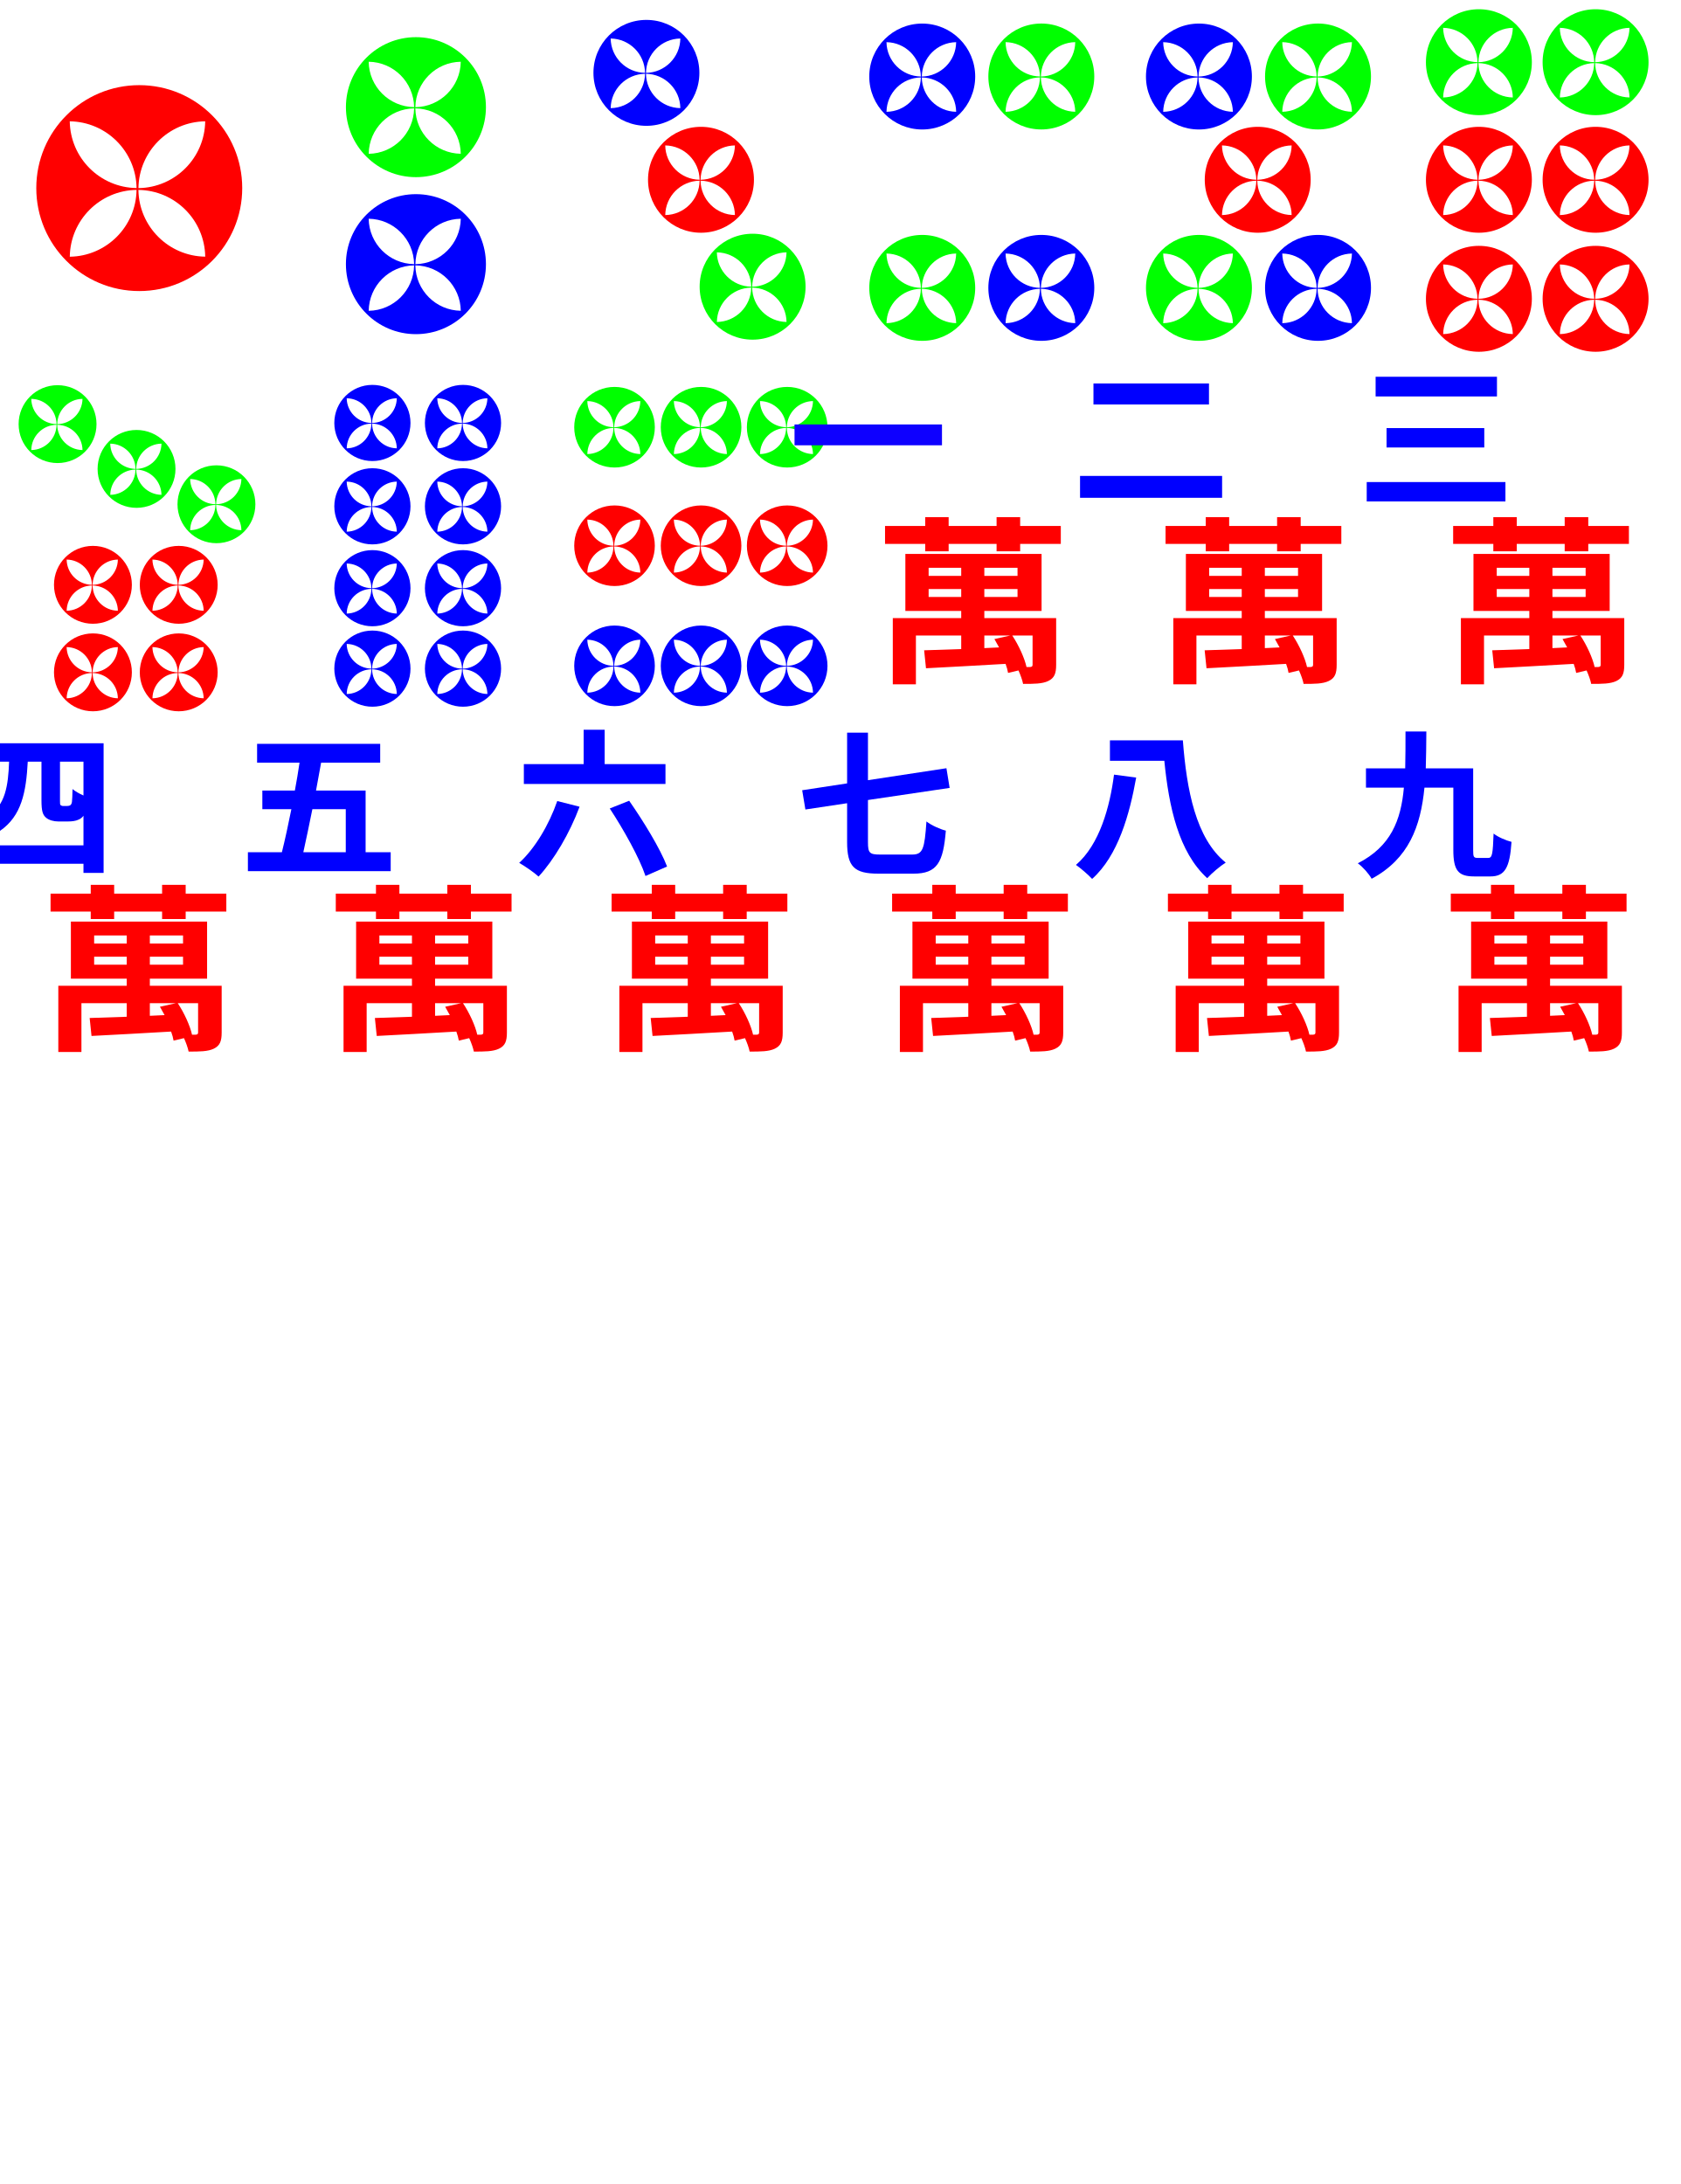
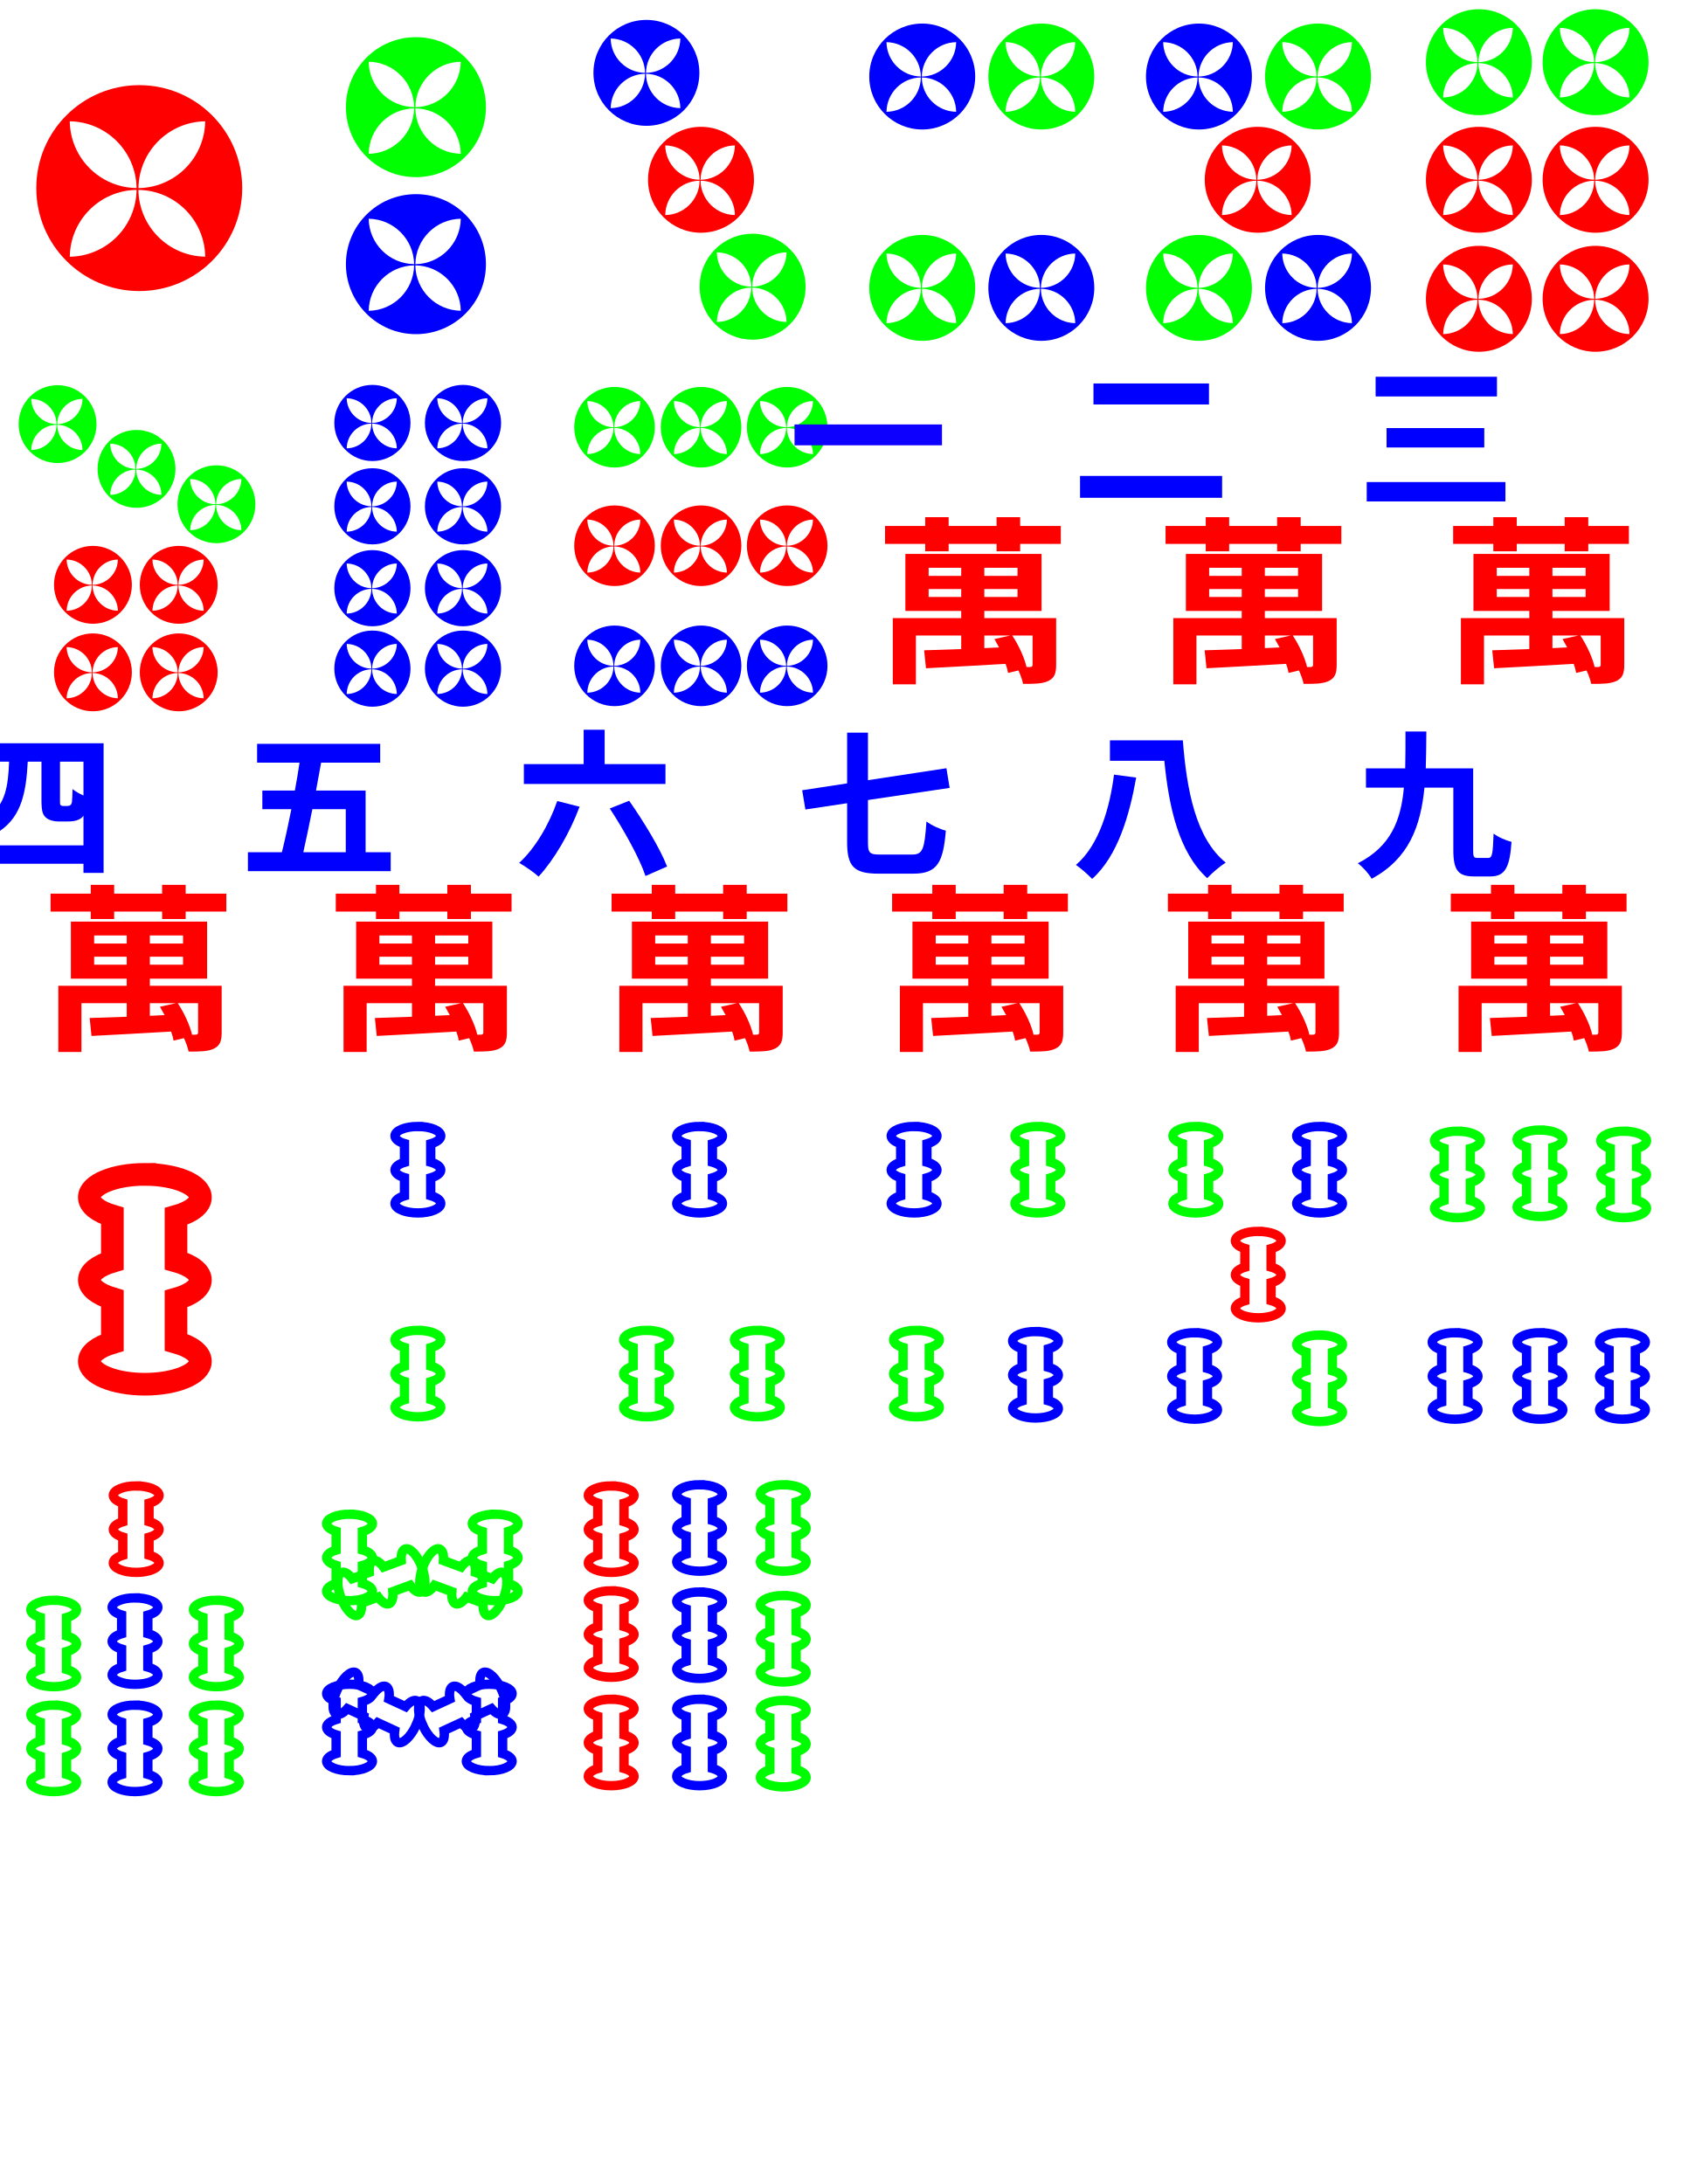
<svg xmlns="http://www.w3.org/2000/svg" xmlns:ns1="http://www.openswatchbook.org/uri/2009/osb" xmlns:xlink="http://www.w3.org/1999/xlink" width="180" height="234" viewBox="0 0 180 234" version="1.1" id="svg4256">
  <defs id="defs4258">
    <linearGradient id="linearGradient4208" ns1:paint="solid">
      <stop style="stop-color:#00ff00;stop-opacity:1;" offset="0" id="stop4210" />
    </linearGradient>
  </defs>
  <g id="Tile_01" transform="matrix(1.944135,0,0,1.944135,-26.58292,-22.84829)">
    <use height="100%" width="100%" transform="translate(-53.75,2.857143)" id="use4243" xlink:href="#path4202" y="0" x="0" />
  </g>
  <g id="Tile_02">
    <use height="100%" width="100%" transform="matrix(1.321789,0,0,1.321789,-46.97604,17.98335)" id="use4230" xlink:href="#path4228" y="0" x="0" />
    <use height="100%" width="100%" transform="matrix(1.321788,0,0,1.321788,-62.01308,-29.12134)" id="use4236" xlink:href="#path4226" y="0" x="0" />
  </g>
  <g id="Tile_03">
    <path style="opacity:1;fill:#0000ff;fill-opacity:1;fill-rule:evenodd;stroke:none;stroke-width:0.1;stroke-miterlimit:4;stroke-dasharray:none;stroke-opacity:1" d="M 69.251,2.133 A 5.674,5.674 0 0 0 63.576,7.807 5.674,5.674 0 0 0 69.251,13.481 5.674,5.674 0 0 0 74.925,7.807 5.674,5.674 0 0 0 69.251,2.133 Z m 3.634,1.993 a 3.734,3.734 0 0 1 -3.679,3.682 3.734,3.734 0 0 1 3.679,-3.682 z m -7.464,0 a 3.734,3.734 0 0 1 3.682,3.678 3.734,3.734 0 0 1 -3.682,-3.678 z m 3.681,3.78 a 3.734,3.734 0 0 1 -3.679,3.682 3.734,3.734 0 0 1 3.679,-3.682 z m 0.102,0 A 3.734,3.734 0 0 1 72.886,11.585 3.734,3.734 0 0 1 69.203,7.906 Z" id="path4228" />
    <path style="opacity:1;fill:#ff0000;fill-opacity:1;fill-rule:evenodd;stroke:none;stroke-width:0.1;stroke-miterlimit:4;stroke-dasharray:none;stroke-opacity:1" d="m 75.097,13.588 a 5.674,5.674 0 0 0 -5.674,5.674 5.674,5.674 0 0 0 5.674,5.674 5.674,5.674 0 0 0 5.674,-5.674 5.674,5.674 0 0 0 -5.674,-5.674 z m 3.634,1.993 a 3.734,3.734 0 0 1 -3.679,3.682 3.734,3.734 0 0 1 3.679,-3.682 z m -7.464,0 a 3.734,3.734 0 0 1 3.682,3.678 3.734,3.734 0 0 1 -3.682,-3.678 z m 3.681,3.78 a 3.734,3.734 0 0 1 -3.679,3.682 3.734,3.734 0 0 1 3.679,-3.682 z m 0.102,0 a 3.734,3.734 0 0 1 3.682,3.679 3.734,3.734 0 0 1 -3.682,-3.679 z" id="path4202" />
    <path id="path4226" d="m 80.627,25.044 a 5.674,5.674 0 0 0 -5.674,5.674 5.674,5.674 0 0 0 5.674,5.674 5.674,5.674 0 0 0 5.674,-5.674 5.674,5.674 0 0 0 -5.674,-5.674 z m 3.634,1.993 a 3.734,3.734 0 0 1 -3.679,3.682 3.734,3.734 0 0 1 3.679,-3.682 z m -7.464,0 a 3.734,3.734 0 0 1 3.682,3.678 3.734,3.734 0 0 1 -3.682,-3.678 z m 3.681,3.78 a 3.734,3.734 0 0 1 -3.679,3.682 3.734,3.734 0 0 1 3.679,-3.682 z m 0.102,0 a 3.734,3.734 0 0 1 3.682,3.679 3.734,3.734 0 0 1 -3.682,-3.679 z" style="opacity:1;fill:#00ff00;fill-opacity:1;fill-rule:evenodd;stroke:none;stroke-width:0.1;stroke-miterlimit:4;stroke-dasharray:none;stroke-opacity:1" />
  </g>
  <g id="Tile_04">
    <use height="100%" width="100%" transform="translate(29.54853,0.3925909)" id="use4251" xlink:href="#path4228" y="0" x="0" />
    <use height="100%" width="100%" transform="translate(18.17282,0.1262691)" id="use4257" xlink:href="#path4226" y="0" x="0" />
    <use height="100%" width="100%" transform="translate(42.30653,23.03736)" id="use4255" xlink:href="#path4228" y="0" x="0" />
    <use height="100%" width="100%" transform="translate(30.92958,-22.52185)" id="use4253" xlink:href="#path4226" y="0" x="0" />
  </g>
  <g id="Tile_05" transform="translate(29.64286,0)">
    <use x="0" y="0" xlink:href="#path4228" id="use4277" transform="translate(29.54853,0.3925909)" width="100%" height="100%" />
    <use x="0" y="0" xlink:href="#path4226" id="use4279" transform="translate(18.17282,0.1262691)" width="100%" height="100%" />
    <use x="0" y="0" xlink:href="#path4202" id="use4285" transform="translate(30,0)" width="100%" height="100%" />
    <use x="0" y="0" xlink:href="#path4228" id="use4281" transform="translate(42.30653,23.03736)" width="100%" height="100%" />
    <use x="0" y="0" xlink:href="#path4226" id="use4283" transform="translate(30.92958,-22.52185)" width="100%" height="100%" />
  </g>
  <g id="Tile_06">
    <use height="100%" width="100%" transform="translate(77.80695,-24.05426)" id="use4321" xlink:href="#path4226" y="0" x="0" />
    <use height="100%" width="100%" transform="translate(90.30795,-24.05463)" id="use4319" xlink:href="#path4226" y="0" x="0" />
    <use height="100%" width="100%" transform="translate(95.83823,12.75343)" id="use4307" xlink:href="#path4202" y="0" x="0" />
    <use height="100%" width="100%" transform="translate(83.33723,12.75318)" id="use4309" xlink:href="#path4202" y="0" x="0" />
    <use height="100%" width="100%" transform="translate(95.83822,0)" id="use4311" xlink:href="#path4202" y="0" x="0" />
    <use height="100%" width="100%" transform="translate(83.33759,0)" id="use4313" xlink:href="#path4202" y="0" x="0" />
  </g>
  <g id="Tile_07" transform="matrix(0.7352768,0,0,0.7352768,-106.5381,48.4967)">
    <use height="100%" width="100%" transform="translate(72.65505,-34.87325)" id="use4351" xlink:href="#path4226" y="0" x="0" />
    <use x="0" y="0" xlink:href="#path4226" id="use4339" transform="translate(84.16096,-28.34751)" width="100%" height="100%" />
    <use x="0" y="0" xlink:href="#path4226" id="use4341" transform="translate(95.80331,-23.19598)" width="100%" height="100%" />
    <use x="0" y="0" xlink:href="#path4202" id="use4343" transform="translate(95.83823,12.75343)" width="100%" height="100%" />
    <use x="0" y="0" xlink:href="#path4202" id="use4345" transform="translate(83.33723,12.75318)" width="100%" height="100%" />
    <use x="0" y="0" xlink:href="#path4202" id="use4347" transform="translate(95.83822,0)" width="100%" height="100%" />
    <use x="0" y="0" xlink:href="#path4202" id="use4349" transform="translate(83.33759,0)" width="100%" height="100%" />
  </g>
  <g id="Tile_08">
    <use height="100%" width="100%" transform="matrix(0.7190981,0,0,0.7190981,-9.902495,39.70402)" id="use4353" xlink:href="#path4228" y="0" x="0" />
    <use x="0" y="0" xlink:href="#path4228" id="use4356" transform="matrix(0.7190981,0,0,0.7190981,-9.902495,48.63318)" width="100%" height="100%" />
    <use height="100%" width="100%" transform="matrix(0.7190981,0,0,0.7190981,-9.902495,57.40704)" id="use4358" xlink:href="#path4228" y="0" x="0" />
    <use x="0" y="0" xlink:href="#path4228" id="use4360" transform="matrix(0.7190981,0,0,0.7190981,-9.902495,66.02562)" width="100%" height="100%" />
    <use x="0" y="0" xlink:href="#path4228" id="use4362" transform="matrix(0.7190981,0,0,0.7190981,-0.1968908,39.70402)" width="100%" height="100%" />
    <use height="100%" width="100%" transform="matrix(0.7190981,0,0,0.7190981,-0.1968908,48.63318)" id="use4364" xlink:href="#path4228" y="0" x="0" />
    <use x="0" y="0" xlink:href="#path4228" id="use4366" transform="matrix(0.7190981,0,0,0.7190981,-0.1968908,57.40704)" width="100%" height="100%" />
    <use height="100%" width="100%" transform="matrix(0.7190981,0,0,0.7190981,-0.1968908,66.02562)" id="use4368" xlink:href="#path4228" y="0" x="0" />
  </g>
  <g id="Tile_09">
    <use height="100%" width="100%" transform="matrix(0.7609582,0,0,0.7609582,13.13734,65.39929)" id="use4386" xlink:href="#path4228" y="0" x="0" />
    <use height="100%" width="100%" transform="matrix(0.7609582,0,0,0.7609582,8.688554,43.8151)" id="use4383" xlink:href="#path4202" y="0" x="0" />
    <use height="100%" width="100%" transform="matrix(0.7609582,0,0,0.7609582,4.480608,22.39828)" id="use4380" xlink:href="#path4226" y="0" x="0" />
    <use x="0" y="0" xlink:href="#path4228" id="use4389" transform="matrix(0.7609582,0,0,0.7609582,22.40959,65.39929)" width="100%" height="100%" />
    <use x="0" y="0" xlink:href="#path4202" id="use4391" transform="matrix(0.7609582,0,0,0.7609582,17.9608,43.8151)" width="100%" height="100%" />
    <use x="0" y="0" xlink:href="#path4226" id="use4393" transform="matrix(0.7609582,0,0,0.7609582,13.75286,22.39828)" width="100%" height="100%" />
    <use height="100%" width="100%" transform="matrix(0.7609582,0,0,0.7609582,31.6338,65.39929)" id="use4395" xlink:href="#path4228" y="0" x="0" />
    <use height="100%" width="100%" transform="matrix(0.7609582,0,0,0.7609582,27.18501,43.8151)" id="use4397" xlink:href="#path4202" y="0" x="0" />
    <use height="100%" width="100%" transform="matrix(0.7609582,0,0,0.7609582,22.97706,22.39828)" id="use4399" xlink:href="#path4226" y="0" x="0" />
  </g>
  <g id="Tile_10" transform="translate(89.90358,-157.0787)">
    <text transform="scale(1.063656,0.9401539)" id="text4330" y="243.236" x="3.369" style="font-style:normal;font-variant:normal;font-weight:bold;font-stretch:normal;font-size:20.259px;line-height:125%;font-family:UnBatang;-inkscape-font-specification:'UnBatang Bold';letter-spacing:0px;word-spacing:0px;fill:#ff0000;fill-opacity:1;stroke:none;stroke-width:1px;stroke-linecap:butt;stroke-linejoin:miter;stroke-opacity:1" xml:space="preserve">
      <tspan y="243.236" x="3.369" id="tspan4332">萬</tspan>
    </text>
    <text id="text4334" y="210.306" x="14.173" style="font-style:normal;font-variant:normal;font-weight:bold;font-stretch:normal;font-size:17.041px;line-height:125%;font-family:unbatang;-inkscape-font-specification:'unbatang Bold';text-align:center;letter-spacing:0px;word-spacing:0px;text-anchor:middle;fill:#0e00ff;fill-opacity:1;stroke:none;stroke-width:1px;stroke-linecap:butt;stroke-linejoin:miter;stroke-opacity:1" xml:space="preserve">
      <tspan y="210.306" x="14.173" id="tspan4336">一</tspan>
    </text>
  </g>
  <g transform="translate(119.9556,-157.0787)" id="Tile_11">
    <text xml:space="preserve" style="font-style:normal;font-variant:normal;font-weight:bold;font-stretch:normal;font-size:20.259px;line-height:125%;font-family:UnBatang;-inkscape-font-specification:'UnBatang Bold';letter-spacing:0px;word-spacing:0px;fill:#ff0000;fill-opacity:1;stroke:none;stroke-width:1px;stroke-linecap:butt;stroke-linejoin:miter;stroke-opacity:1" x="3.369" y="243.236" id="text4355" transform="scale(1.063656,0.9401539)">
      <tspan id="tspan4357" x="3.369" y="243.236">萬</tspan>
    </text>
    <text xml:space="preserve" style="font-style:normal;font-variant:normal;font-weight:bold;font-stretch:normal;font-size:17.041px;line-height:125%;font-family:unbatang;-inkscape-font-specification:'unbatang Bold';text-align:center;letter-spacing:0px;word-spacing:0px;text-anchor:middle;fill:#0000ff;fill-opacity:1;stroke:none;stroke-width:1px;stroke-linecap:butt;stroke-linejoin:miter;stroke-opacity:1" x="14.426" y="210.306" id="text4359">
      <tspan id="tspan4361" x="14.426" y="210.306">二</tspan>
    </text>
  </g>
  <g id="Tile_12" transform="translate(150.7653,-157.0787)">
    <text transform="scale(1.063656,0.9401539)" id="text4365" y="243.236" x="3.369" style="font-style:normal;font-variant:normal;font-weight:bold;font-stretch:normal;font-size:20.259px;line-height:125%;font-family:UnBatang;-inkscape-font-specification:'UnBatang Bold';letter-spacing:0px;word-spacing:0px;fill:#ff0000;fill-opacity:1;stroke:none;stroke-width:1px;stroke-linecap:butt;stroke-linejoin:miter;stroke-opacity:1" xml:space="preserve">
      <tspan y="243.236" x="3.369" id="tspan4367">萬</tspan>
    </text>
    <text id="text4369" y="210.306" x="14.173" style="font-style:normal;font-variant:normal;font-weight:bold;font-stretch:normal;font-size:17.041px;line-height:125%;font-family:unbatang;-inkscape-font-specification:'unbatang Bold';text-align:center;letter-spacing:0px;word-spacing:0px;text-anchor:middle;fill:#0000ff;fill-opacity:1;stroke:none;stroke-width:1px;stroke-linecap:butt;stroke-linejoin:miter;stroke-opacity:1" xml:space="preserve">
      <tspan y="210.306" x="14.173" id="tspan4371">三</tspan>
    </text>
  </g>
  <g transform="translate(0.50507,-117.6828)" id="Tile_13">
    <text xml:space="preserve" style="font-style:normal;font-variant:normal;font-weight:bold;font-stretch:normal;font-size:20.259px;line-height:125%;font-family:UnBatang;-inkscape-font-specification:'UnBatang Bold';letter-spacing:0px;word-spacing:0px;fill:#ff0000;fill-opacity:1;stroke:none;stroke-width:1px;stroke-linecap:butt;stroke-linejoin:miter;stroke-opacity:1" x="3.369" y="243.236" id="text4375" transform="scale(1.063656,0.9401539)">
      <tspan id="tspan4377" x="3.369" y="243.236">萬</tspan>
    </text>
    <text xml:space="preserve" style="font-style:normal;font-variant:normal;font-weight:bold;font-stretch:normal;font-size:17.041px;line-height:125%;font-family:unbatang;-inkscape-font-specification:'unbatang Bold';text-align:center;letter-spacing:0px;word-spacing:0px;text-anchor:middle;fill:#0000ff;fill-opacity:1;stroke:none;stroke-width:1px;stroke-linecap:butt;stroke-linejoin:miter;stroke-opacity:1" x="14.426" y="210.306" id="text4379">
      <tspan id="tspan4381" x="14.426" y="210.306">四</tspan>
    </text>
  </g>
  <g id="Tile_14" transform="translate(31.06218,-117.6828)">
    <text transform="scale(1.063656,0.9401539)" id="text4385" y="243.236" x="3.369" style="font-style:normal;font-variant:normal;font-weight:bold;font-stretch:normal;font-size:20.259px;line-height:125%;font-family:UnBatang;-inkscape-font-specification:'UnBatang Bold';letter-spacing:0px;word-spacing:0px;fill:#ff0000;fill-opacity:1;stroke:none;stroke-width:1px;stroke-linecap:butt;stroke-linejoin:miter;stroke-opacity:1" xml:space="preserve">
      <tspan y="243.236" x="3.369" id="tspan4387">萬</tspan>
    </text>
    <text id="text4389" y="210.306" x="14.173" style="font-style:normal;font-variant:normal;font-weight:bold;font-stretch:normal;font-size:17.041px;line-height:125%;font-family:unbatang;-inkscape-font-specification:'unbatang Bold';text-align:center;letter-spacing:0px;word-spacing:0px;text-anchor:middle;fill:#0000ff;fill-opacity:1;stroke:none;stroke-width:1px;stroke-linecap:butt;stroke-linejoin:miter;stroke-opacity:1" xml:space="preserve">
      <tspan y="210.306" x="14.173" id="tspan4391">五</tspan>
    </text>
  </g>
  <g transform="translate(60.60915,-117.6828)" id="Tile_15">
    <text xml:space="preserve" style="font-style:normal;font-variant:normal;font-weight:bold;font-stretch:normal;font-size:20.259px;line-height:125%;font-family:UnBatang;-inkscape-font-specification:'UnBatang Bold';letter-spacing:0px;word-spacing:0px;fill:#ff0000;fill-opacity:1;stroke:none;stroke-width:1px;stroke-linecap:butt;stroke-linejoin:miter;stroke-opacity:1" x="3.369" y="243.236" id="text4395" transform="scale(1.063656,0.9401539)">
      <tspan id="tspan4397" x="3.369" y="243.236">萬</tspan>
    </text>
    <text xml:space="preserve" style="font-style:normal;font-variant:normal;font-weight:bold;font-stretch:normal;font-size:17.041px;line-height:125%;font-family:unbatang;-inkscape-font-specification:'unbatang Bold';text-align:center;letter-spacing:0px;word-spacing:0px;text-anchor:middle;fill:#0000ff;fill-opacity:1;stroke:none;stroke-width:1px;stroke-linecap:butt;stroke-linejoin:miter;stroke-opacity:1" x="14.173" y="210.306" id="text4399">
      <tspan id="tspan4401" x="14.173" y="210.306">六</tspan>
    </text>
  </g>
  <g id="Tile_16" transform="translate(90.66118,-117.6828)">
    <text transform="scale(1.063656,0.9401539)" id="text4405" y="243.236" x="3.369" style="font-style:normal;font-variant:normal;font-weight:bold;font-stretch:normal;font-size:20.259px;line-height:125%;font-family:UnBatang;-inkscape-font-specification:'UnBatang Bold';letter-spacing:0px;word-spacing:0px;fill:#ff0000;fill-opacity:1;stroke:none;stroke-width:1px;stroke-linecap:butt;stroke-linejoin:miter;stroke-opacity:1" xml:space="preserve">
      <tspan y="243.236" x="3.369" id="tspan4407">萬</tspan>
    </text>
    <text id="text4409" y="210.306" x="14.173" style="font-style:normal;font-variant:normal;font-weight:bold;font-stretch:normal;font-size:17.041px;line-height:125%;font-family:unbatang;-inkscape-font-specification:'unbatang Bold';text-align:center;letter-spacing:0px;word-spacing:0px;text-anchor:middle;fill:#0000ff;fill-opacity:1;stroke:none;stroke-width:1px;stroke-linecap:butt;stroke-linejoin:miter;stroke-opacity:1" xml:space="preserve">
      <tspan y="210.306" x="14.173" id="tspan4411">七</tspan>
    </text>
  </g>
  <g transform="translate(120.2082,-117.6828)" id="Tile_17">
    <text xml:space="preserve" style="font-style:normal;font-variant:normal;font-weight:bold;font-stretch:normal;font-size:20.259px;line-height:125%;font-family:UnBatang;-inkscape-font-specification:'UnBatang Bold';letter-spacing:0px;word-spacing:0px;fill:#ff0000;fill-opacity:1;stroke:none;stroke-width:1px;stroke-linecap:butt;stroke-linejoin:miter;stroke-opacity:1" x="3.369" y="243.236" id="text4415" transform="scale(1.063656,0.9401539)">
      <tspan id="tspan4417" x="3.369" y="243.236">萬</tspan>
    </text>
    <text xml:space="preserve" style="font-style:normal;font-variant:normal;font-weight:bold;font-stretch:normal;font-size:17.041px;line-height:125%;font-family:unbatang;-inkscape-font-specification:'unbatang Bold';text-align:center;letter-spacing:0px;word-spacing:0px;text-anchor:middle;fill:#0000ff;fill-opacity:1;stroke:none;stroke-width:1px;stroke-linecap:butt;stroke-linejoin:miter;stroke-opacity:1" x="14.173" y="210.306" id="text4419">
      <tspan id="tspan4421" x="14.173" y="210.306">八</tspan>
    </text>
  </g>
  <g id="Tile_18" transform="translate(150.5127,-117.6828)">
    <text transform="scale(1.063656,0.9401539)" id="text4425" y="243.236" x="3.369" style="font-style:normal;font-variant:normal;font-weight:bold;font-stretch:normal;font-size:20.259px;line-height:125%;font-family:UnBatang;-inkscape-font-specification:'UnBatang Bold';letter-spacing:0px;word-spacing:0px;fill:#ff0000;fill-opacity:1;stroke:none;stroke-width:1px;stroke-linecap:butt;stroke-linejoin:miter;stroke-opacity:1" xml:space="preserve">
      <tspan y="243.236" x="3.369" id="tspan4427">萬</tspan>
    </text>
    <text id="text4429" y="210.306" x="14.173" style="font-style:normal;font-variant:normal;font-weight:bold;font-stretch:normal;font-size:17.041px;line-height:125%;font-family:unbatang;-inkscape-font-specification:'unbatang Bold';text-align:center;letter-spacing:0px;word-spacing:0px;text-anchor:middle;fill:#0000ff;fill-opacity:1;stroke:none;stroke-width:1px;stroke-linecap:butt;stroke-linejoin:miter;stroke-opacity:1" xml:space="preserve">
      <tspan y="210.306" x="14.173" id="tspan4431">九</tspan>
    </text>
  </g>
+   <g id="Tile_23">
+     <path id="path4251" d="m 134.798,131.93 a 2.453,1.015 0 0 0 -2.453,1.014 2.453,1.015 0 0 0 1.018,0.822 l 0,2.006 a 2.453,1.015 0 0 0 -1.018,0.822 2.453,1.015 0 0 0 1.018,0.82 l 0,1.947 a 2.453,1.015 0 0 0 -1.018,0.82 2.453,1.015 0 0 0 2.453,1.015 2.453,1.015 0 0 0 2.453,-1.015 2.453,1.015 0 0 0 -1.078,-0.837 l 0,-1.91 a 2.453,1.015 0 0 0 1.078,-0.84 2.453,1.015 0 0 0 -1.078,-0.839 l 0,-1.969 a 2.453,1.015 0 0 0 1.078,-0.841 2.453,1.015 0 0 0 -2.453,-1.014 z" style="fill:none;fill-opacity:1;stroke:#ff0000;stroke-width:1;stroke-miterlimit:4;stroke-dasharray:none;stroke-opacity:1">
+     </path>
+     <path style="fill:none;fill-opacity:1;stroke:#00fc00;stroke-width:1;stroke-miterlimit:4;stroke-dasharray:none;stroke-opacity:1" d="m 128.106,120.692 a 2.453,1.015 0 0 0 -2.453,1.014 2.453,1.015 0 0 0 1.018,0.822 l 0,2.006 a 2.453,1.015 0 0 0 -1.018,0.822 2.453,1.015 0 0 0 1.018,0.82 l 0,1.947 a 2.453,1.015 0 0 0 -1.018,0.82 2.453,1.015 0 0 0 2.453,1.015 2.453,1.015 0 0 0 2.453,-1.015 2.453,1.015 0 0 0 -1.078,-0.837 l 0,-1.91 a 2.453,1.015 0 0 0 1.078,-0.84 2.453,1.015 0 0 0 -1.078,-0.839 l 0,-1.969 a 2.453,1.015 0 0 0 1.078,-0.841 2.453,1.015 0 0 0 -2.453,-1.014 z" id="path4262">
+     </path>
+     <path id="path4266" d="m 141.364,120.692 a 2.453,1.015 0 0 0 -2.453,1.014 2.453,1.015 0 0 0 1.018,0.822 l 0,2.006 a 2.453,1.015 0 0 0 -1.018,0.822 2.453,1.015 0 0 0 1.018,0.82 l 0,1.947 a 2.453,1.015 0 0 0 -1.018,0.82 2.453,1.015 0 0 0 2.453,1.015 2.453,1.015 0 0 0 2.453,-1.015 2.453,1.015 0 0 0 -1.078,-0.837 l 0,-1.91 a 2.453,1.015 0 0 0 1.078,-0.84 2.453,1.015 0 0 0 -1.078,-0.839 l 0,-1.969 a 2.453,1.015 0 0 0 1.078,-0.841 2.453,1.015 0 0 0 -2.453,-1.014 z" style="fill:none;fill-opacity:1;stroke:#0000ff;stroke-width:1;stroke-miterlimit:4;stroke-dasharray:none;stroke-opacity:1">
+     </path>
+     <use height="100%" width="100%" transform="translate(-13.38452,22.09709)" id="use4268" xlink:href="#path4266" y="0" x="0" />
+     <use height="100%" width="100%" transform="translate(13.25825,22.34962)" id="use4270" xlink:href="#path4262" y="0" x="0" />
+   </g>
+   <g id="Tile_22">
+     <use height="100%" width="100%" transform="translate(-43.43656,0)" id="use4272" xlink:href="#path4266" y="0" x="0" />
+     <use height="100%" width="100%" transform="translate(-16.92006,0)" id="use4274" xlink:href="#path4262" y="0" x="0" />
+     <use x="0" y="0" xlink:href="#path4262" id="use4276" transform="translate(-29.92577,21.84455)" width="100%" height="100%" />
+     <use x="0" y="0" xlink:href="#path4266" id="use4278" transform="translate(-30.43085,21.97082)" width="100%" height="100%" />
+   </g>
+   <g id="Tile_21">
+     <use height="100%" width="100%" transform="translate(-46.97209,21.84455)" id="use4280" xlink:href="#path4262" y="0" x="0" />
+     <use x="0" y="0" xlink:href="#path4262" id="use4282" transform="translate(-58.84139,21.84455)" width="100%" height="100%" />
+     <use x="0" y="0" xlink:href="#path4266" id="use4284" transform="translate(-66.41753,0)" width="100%" height="100%" />
+   </g>
+   <g id="Tile_20">
+     <use height="100%" width="100%" transform="translate(-83.33759,21.84455)" id="use4286" xlink:href="#path4262" y="0" x="0" />
+     <use height="100%" width="100%" transform="translate(-96.59584,0)" id="use4288" xlink:href="#path4266" y="0" x="0" />
+   </g>
+   <g id="Tile_26">
+     <use x="0" y="0" xlink:href="#path4262" id="use4290" transform="translate(-90.66119,41.54252)" width="100%" height="100%" />
+     <use height="100%" width="100%" transform="matrix(0.3462617,0.938138,-0.938138,0.3462617,114.0688,5.943158)" id="use4292" xlink:href="#path4262" y="0" x="0" />
+     <use height="100%" width="100%" transform="matrix(-1,0,0,1,181.153,41.54252)" id="use4294" xlink:href="#path4262" y="0" x="0" />
+     <use x="0" y="0" xlink:href="#path4262" id="use4296" transform="matrix(-0.3462617,0.938138,0.938138,0.3462617,-23.577,5.943158)" width="100%" height="100%" />
+     <use x="0" y="0" xlink:href="#path4266" id="use4298" transform="matrix(1,0,0,-1,-103.9194,310.41)" width="100%" height="100%" />
+     <use height="100%" width="100%" transform="matrix(0.4189894,-0.9079911,-0.9079911,-0.4189894,94.91357,363.8055)" id="use4300" xlink:href="#path4266" y="0" x="0" />
+     <use height="100%" width="100%" transform="matrix(-1,0,0,-1,193.7754,310.41)" id="use4302" xlink:href="#path4266" y="0" x="0" />
+     <use x="0" y="0" xlink:href="#path4266" id="use4304" transform="matrix(-0.4189894,-0.9079911,0.9079911,-0.4189894,-5.057647,363.8055)" width="100%" height="100%" />
+   </g>
+   <g id="Tile_24">
+     <use x="0" y="0" xlink:href="#path4262" id="use4306" transform="translate(28.03173,0.5050764)" width="100%" height="100%" />
+     <use height="100%" width="100%" transform="translate(36.87057,0.3788073)" id="use4308" xlink:href="#path4262" y="0" x="0" />
+     <use x="0" y="0" xlink:href="#path4262" id="use4310" transform="translate(45.83567,0.5050764)" width="100%" height="100%" />
+     <use x="0" y="0" xlink:href="#path4266" id="use4312" transform="translate(14.52094,22.09709)" width="100%" height="100%" />
+     <use height="100%" width="100%" transform="translate(23.61232,22.09709)" id="use4314" xlink:href="#path4266" y="0" x="0" />
+     <use x="0" y="0" xlink:href="#path4266" id="use4316" transform="translate(32.45115,22.09709)" width="100%" height="100%" />
+   </g>
+   <g id="Tile_19">
+     <use height="100%" width="100%" transform="matrix(2.42664,0,0,2.42664,-311.5864,-194.3221)" id="use4320" xlink:href="#path4251" y="0" x="0" />
+   </g>
+   <g id="Tile_27">
+     <use height="100%" width="100%" transform="translate(-44.19417,50.25509)" id="use4330" xlink:href="#path4262" y="0" x="0" />
+     <use x="0" y="0" xlink:href="#path4262" id="use4332" transform="translate(-44.19417,61.49304)" width="100%" height="100%" />
+     <use x="0" y="0" xlink:href="#path4251" id="use4336" transform="translate(-69.32172,27.27412)" width="100%" height="100%" />
+     <use height="100%" width="100%" transform="translate(-69.32172,38.51207)" id="use4338" xlink:href="#path4251" y="0" x="0" />
+     <use x="0" y="0" xlink:href="#path4251" id="use4340" transform="translate(-69.32172,50.12882)" width="100%" height="100%" />
+     <use height="100%" width="100%" transform="translate(-66.41753,49.87628)" id="use4342" xlink:href="#path4266" y="0" x="0" />
+     <use x="0" y="0" xlink:href="#path4266" id="use4344" transform="translate(-66.41753,61.36677)" width="100%" height="100%" />
+     <use x="0" y="0" xlink:href="#path4266" id="use4346" transform="translate(-66.41753,38.3858)" width="100%" height="100%" />
+     <use x="0" y="0" xlink:href="#path4262" id="use4359" transform="translate(-44.19417,38.3858)" width="100%" height="100%" />
+   </g>
+   <g id="Tile_25">
+     <use height="100%" width="100%" transform="translate(-120.2082,27.27412)" id="use4322" xlink:href="#path4251" y="0" x="0" />
+     <use x="0" y="0" xlink:href="#path4266" id="use4324" transform="translate(-126.9004,50.50763)" width="100%" height="100%" />
+     <use x="0" y="0" xlink:href="#path4262" id="use4326" transform="translate(-122.3547,50.76017)" width="100%" height="100%" />
+     <use height="100%" width="100%" transform="translate(-122.3547,61.99811)" id="use4328" xlink:href="#path4262" y="0" x="0" />
+     <use height="100%" width="100%" transform="translate(-126.9004,61.99811)" id="use4334" xlink:href="#path4266" y="0" x="0" />
+     <use height="100%" width="100%" transform="translate(-104.9296,50.76017)" id="use4361" xlink:href="#path4262" y="0" x="0" />
+     <use x="0" y="0" xlink:href="#path4262" id="use4363" transform="translate(-104.9296,61.99811)" width="100%" height="100%" />
+   </g>
</svg>
